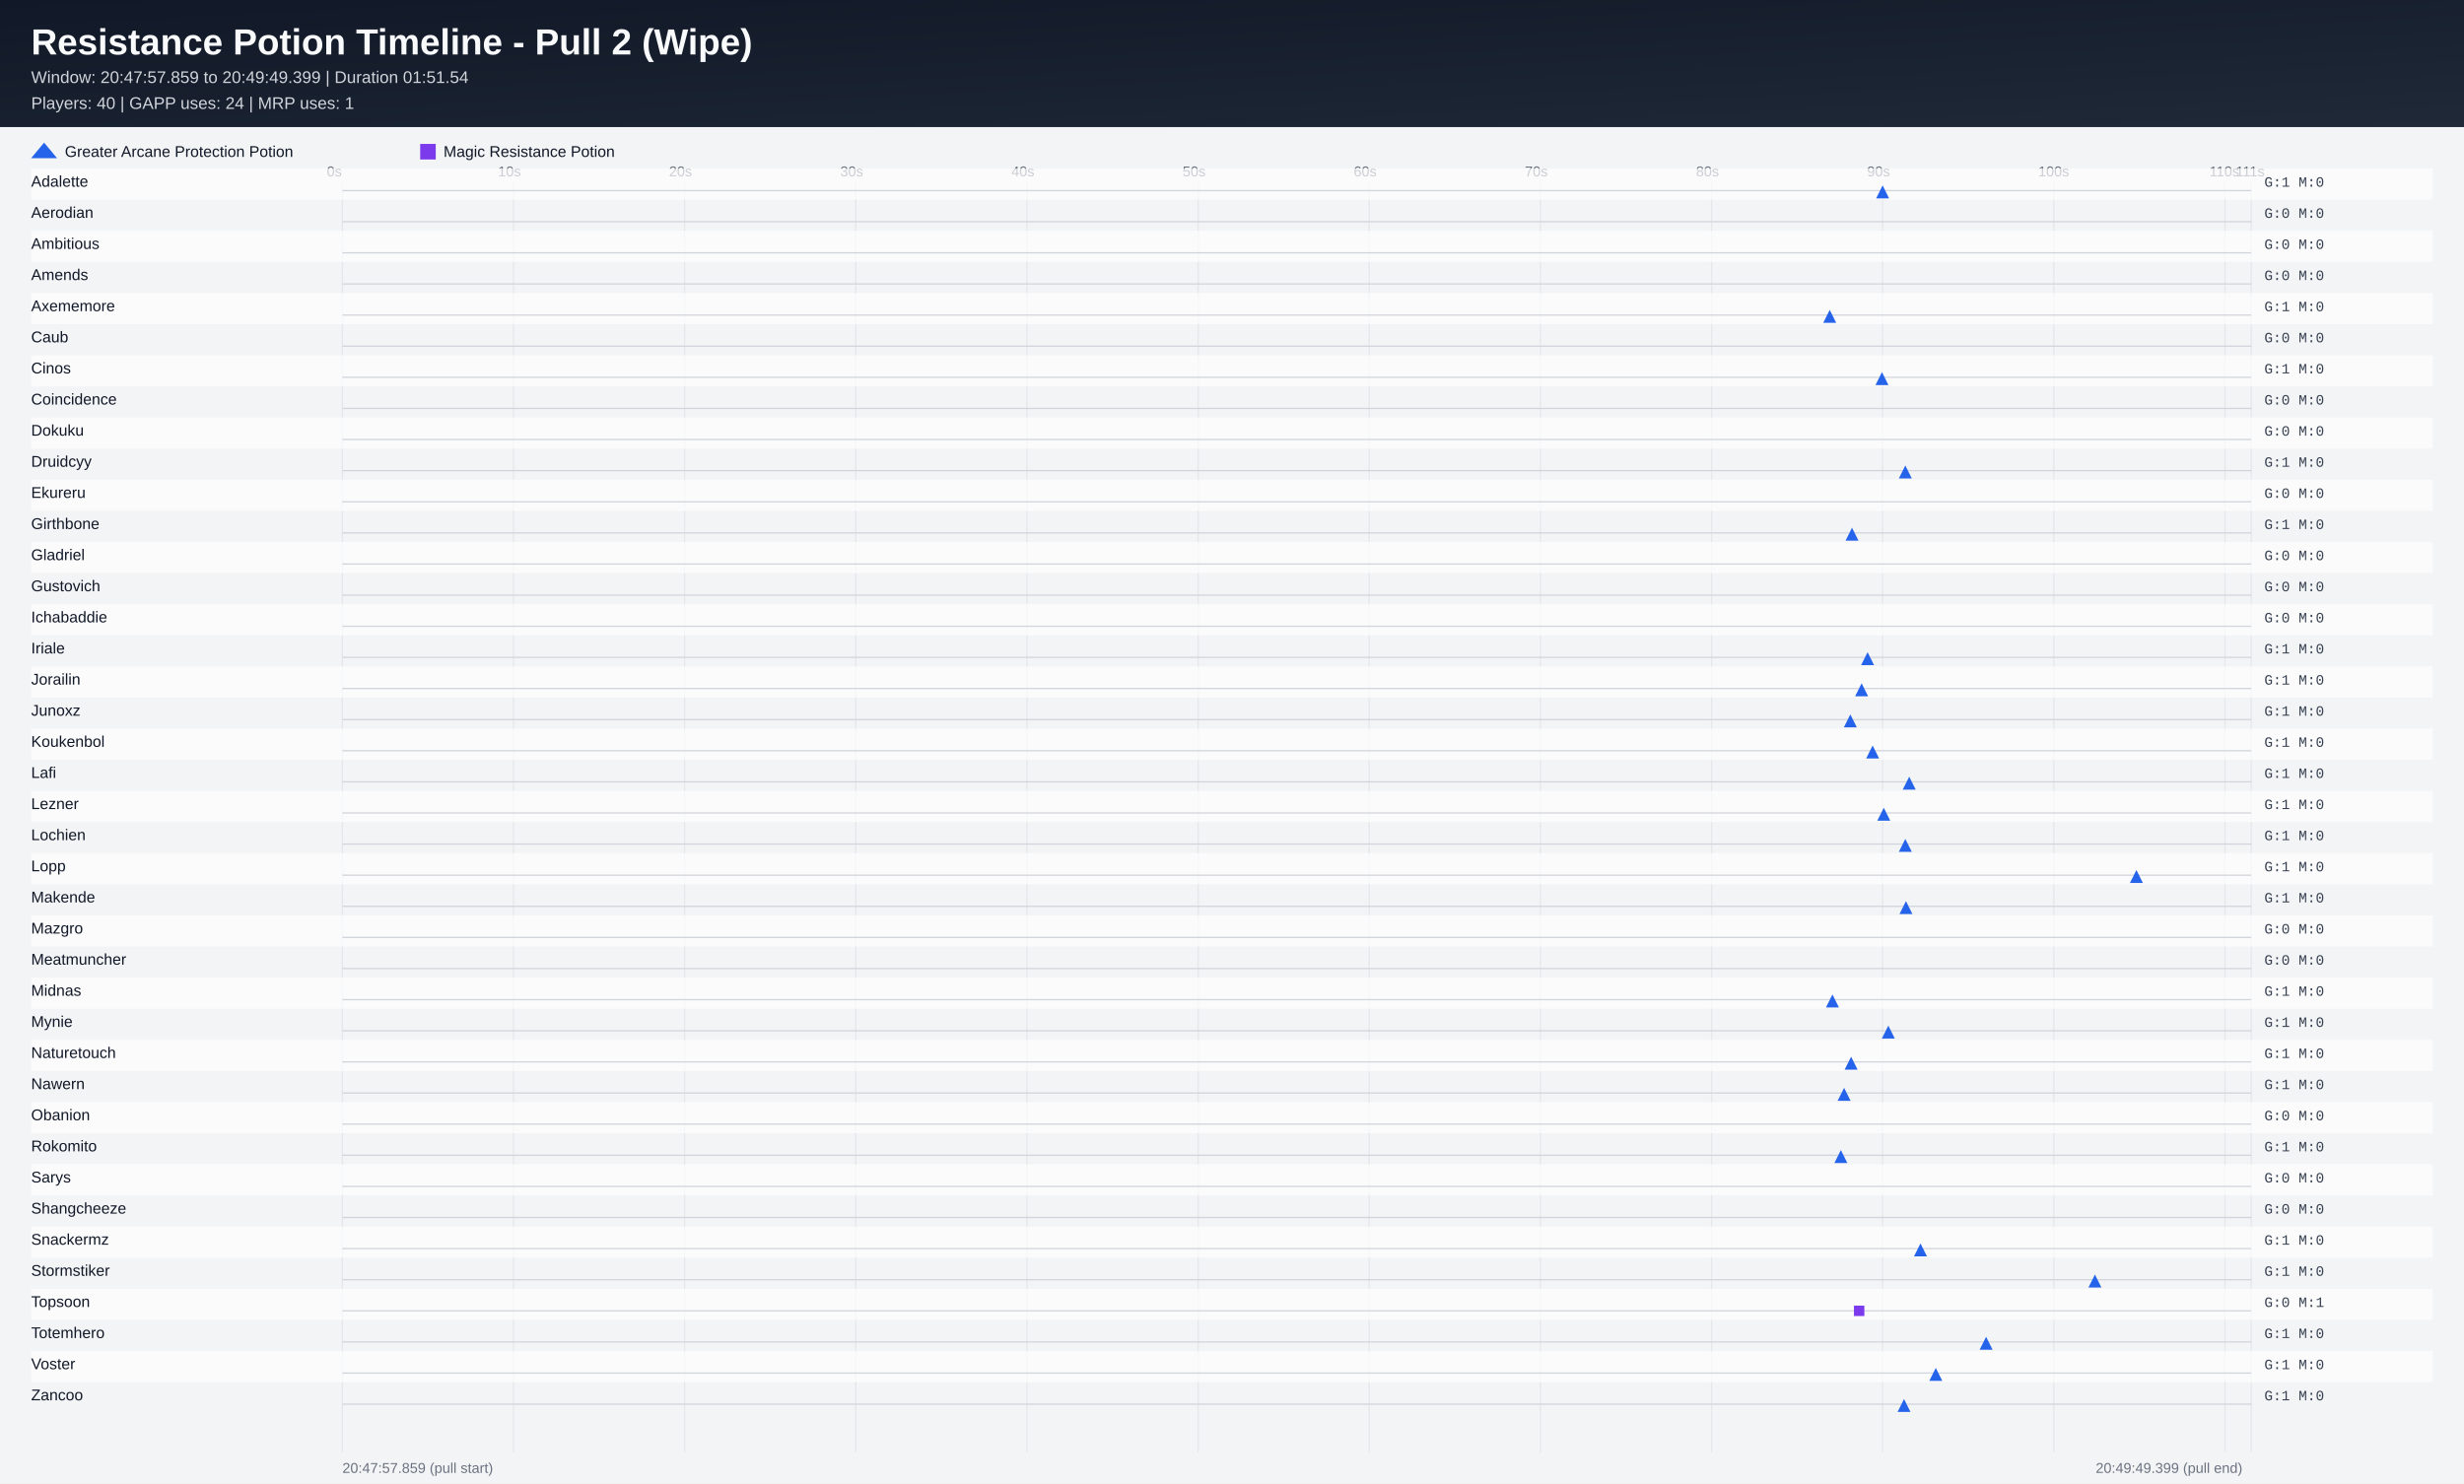
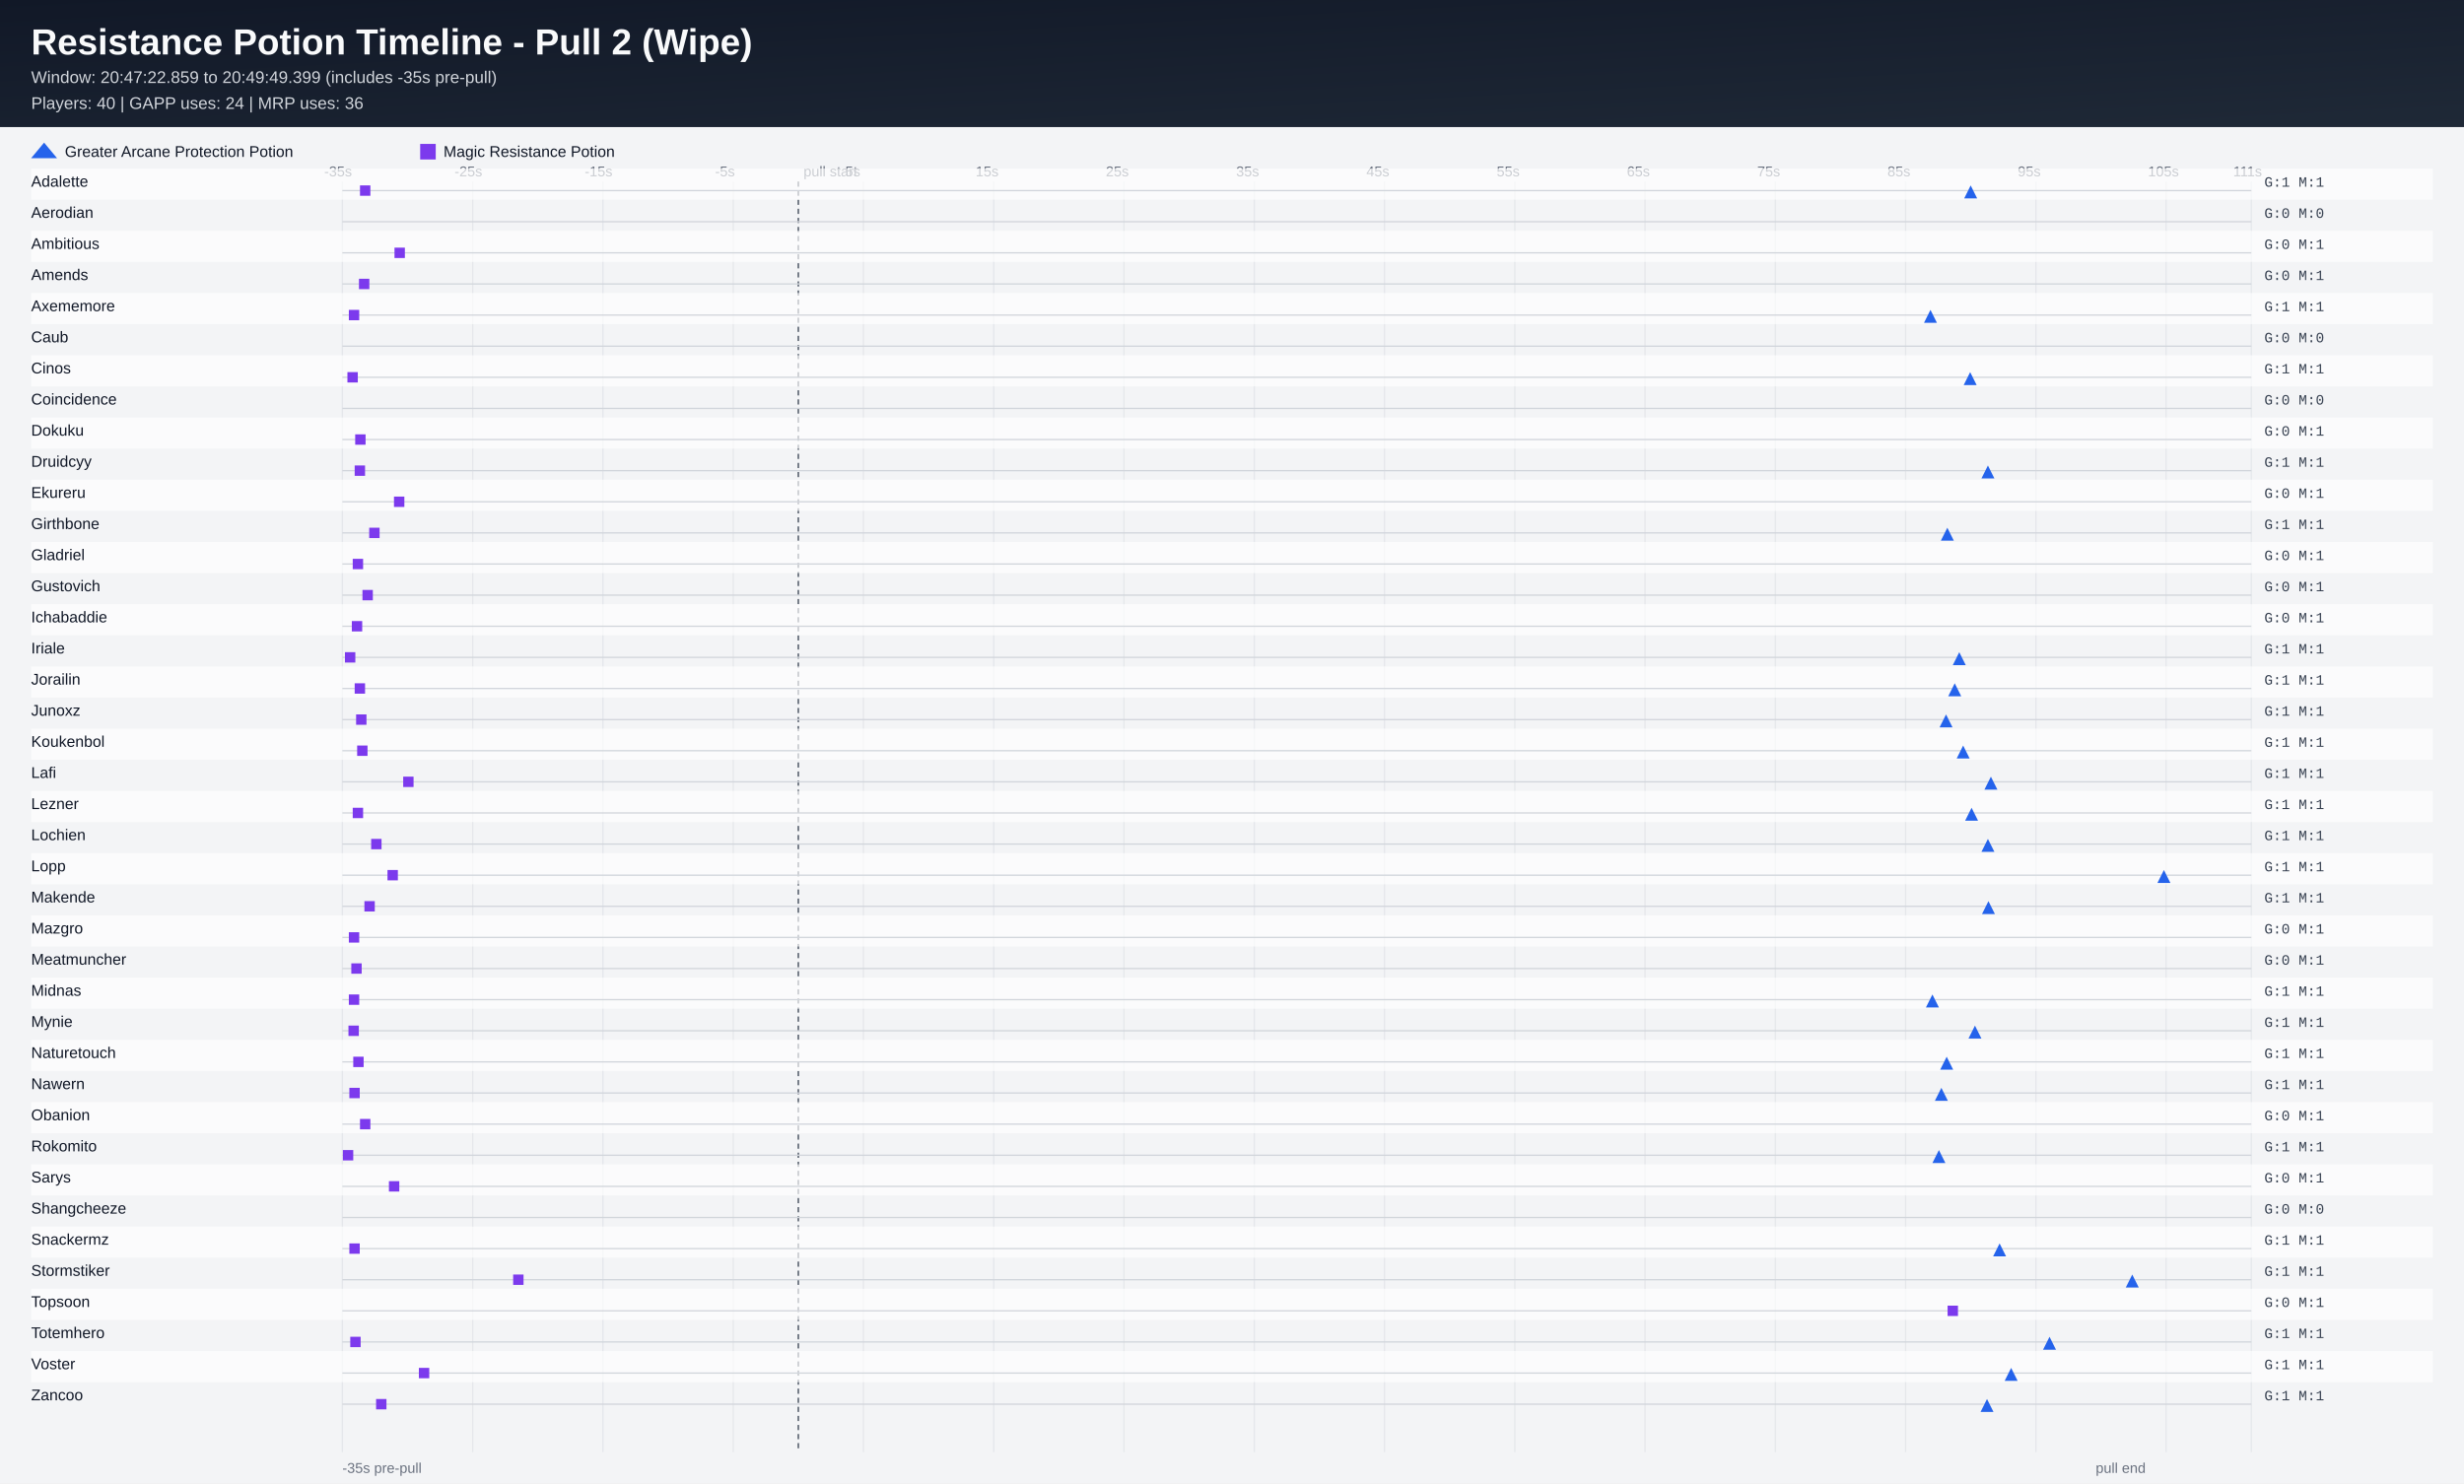
<svg xmlns="http://www.w3.org/2000/svg" width="1900" height="1144" viewBox="0 0 1900 1144">
  <defs>
    <linearGradient id="g" x1="0" y1="0" x2="1" y2="1">
      <stop offset="0%" stop-color="#111827" />
      <stop offset="100%" stop-color="#1f2937" />
    </linearGradient>
  </defs>
  <style>
.title{font:700 28px Arial,sans-serif;fill:#f9fafb;}
.sub{font:400 13px Arial,sans-serif;fill:#d1d5db;}
.legend{font:12px Arial,sans-serif;fill:#111827;}
.name{font:12px Arial,sans-serif;fill:#111827;}
.axis{font:11px Arial,sans-serif;fill:#6b7280;}
.count{font:11px "Courier New", monospace;fill:#374151;}
</style>
  <rect x="0" y="0" width="1900" height="1144" fill="#f3f4f6" />
  <rect x="0" y="0" width="1900" height="98" fill="url(#g)" />
  <text x="24" y="42" class="title">Resistance Potion Timeline - Pull 2 (Wipe)</text>
-   <text x="24" y="64" class="sub">Window: 20:47:57.859 to 20:49:49.399 | Duration 01:51.54</text>
-   <text x="24" y="84" class="sub">Players: 40 | GAPP uses: 24 | MRP uses: 1</text>
+   <text x="24" y="64" class="sub">Window: 20:47:22.859 to 20:49:49.399 (includes -35s pre-pull)</text>
+   <text x="24" y="84" class="sub">Players: 40 | GAPP uses: 24 | MRP uses: 36</text>
  <polygon points="24,122 34,110 44,122" fill="#2563eb" />
  <text x="50" y="121" class="legend">Greater Arcane Protection Potion</text>
  <rect x="324" y="111" width="12" height="12" fill="#7c3aed" />
  <text x="342" y="121" class="legend">Magic Resistance Potion</text>
  <line x1="264.0" y1="140" x2="264.0" y2="1120" stroke="#e5e7eb" />
-   <text x="252.0" y="136" class="axis">0s</text>
-   <line x1="396.0" y1="140" x2="396.0" y2="1120" stroke="#e5e7eb" />
-   <text x="384.0" y="136" class="axis">10s</text>
-   <line x1="527.9" y1="140" x2="527.9" y2="1120" stroke="#e5e7eb" />
-   <text x="515.9" y="136" class="axis">20s</text>
-   <line x1="659.9" y1="140" x2="659.9" y2="1120" stroke="#e5e7eb" />
-   <text x="647.9" y="136" class="axis">30s</text>
-   <line x1="791.9" y1="140" x2="791.9" y2="1120" stroke="#e5e7eb" />
-   <text x="779.9" y="136" class="axis">40s</text>
-   <line x1="923.9" y1="140" x2="923.9" y2="1120" stroke="#e5e7eb" />
-   <text x="911.9" y="136" class="axis">50s</text>
-   <line x1="1055.8" y1="140" x2="1055.8" y2="1120" stroke="#e5e7eb" />
-   <text x="1043.8" y="136" class="axis">60s</text>
-   <line x1="1187.8" y1="140" x2="1187.8" y2="1120" stroke="#e5e7eb" />
-   <text x="1175.8" y="136" class="axis">70s</text>
-   <line x1="1319.8" y1="140" x2="1319.8" y2="1120" stroke="#e5e7eb" />
-   <text x="1307.8" y="136" class="axis">80s</text>
-   <line x1="1451.7" y1="140" x2="1451.7" y2="1120" stroke="#e5e7eb" />
-   <text x="1439.7" y="136" class="axis">90s</text>
-   <line x1="1583.7" y1="140" x2="1583.7" y2="1120" stroke="#e5e7eb" />
-   <text x="1571.7" y="136" class="axis">100s</text>
-   <line x1="1715.7" y1="140" x2="1715.7" y2="1120" stroke="#e5e7eb" />
-   <text x="1703.7" y="136" class="axis">110s</text>
+   <text x="250.0" y="136" class="axis">-35s</text>
+   <line x1="364.5" y1="140" x2="364.5" y2="1120" stroke="#e5e7eb" />
+   <text x="350.5" y="136" class="axis">-25s</text>
+   <line x1="464.9" y1="140" x2="464.9" y2="1120" stroke="#e5e7eb" />
+   <text x="450.9" y="136" class="axis">-15s</text>
+   <line x1="565.4" y1="140" x2="565.4" y2="1120" stroke="#e5e7eb" />
+   <text x="551.4" y="136" class="axis">-5s</text>
+   <line x1="665.8" y1="140" x2="665.8" y2="1120" stroke="#e5e7eb" />
+   <text x="651.8" y="136" class="axis">5s</text>
+   <line x1="766.3" y1="140" x2="766.3" y2="1120" stroke="#e5e7eb" />
+   <text x="752.3" y="136" class="axis">15s</text>
+   <line x1="866.7" y1="140" x2="866.7" y2="1120" stroke="#e5e7eb" />
+   <text x="852.7" y="136" class="axis">25s</text>
+   <line x1="967.2" y1="140" x2="967.2" y2="1120" stroke="#e5e7eb" />
+   <text x="953.2" y="136" class="axis">35s</text>
+   <line x1="1067.6" y1="140" x2="1067.6" y2="1120" stroke="#e5e7eb" />
+   <text x="1053.6" y="136" class="axis">45s</text>
+   <line x1="1168.1" y1="140" x2="1168.1" y2="1120" stroke="#e5e7eb" />
+   <text x="1154.1" y="136" class="axis">55s</text>
+   <line x1="1268.5" y1="140" x2="1268.5" y2="1120" stroke="#e5e7eb" />
+   <text x="1254.5" y="136" class="axis">65s</text>
+   <line x1="1369.0" y1="140" x2="1369.0" y2="1120" stroke="#e5e7eb" />
+   <text x="1355.0" y="136" class="axis">75s</text>
+   <line x1="1469.4" y1="140" x2="1469.4" y2="1120" stroke="#e5e7eb" />
+   <text x="1455.4" y="136" class="axis">85s</text>
+   <line x1="1569.9" y1="140" x2="1569.9" y2="1120" stroke="#e5e7eb" />
+   <text x="1555.9" y="136" class="axis">95s</text>
+   <line x1="1670.3" y1="140" x2="1670.3" y2="1120" stroke="#e5e7eb" />
+   <text x="1656.3" y="136" class="axis">105s</text>
  <line x1="1736.0" y1="140" x2="1736.0" y2="1120" stroke="#e5e7eb" />
-   <text x="1724.0" y="136" class="axis">111s</text>
+   <text x="1722.0" y="136" class="axis">111s</text>
+   <line x1="615.6" y1="140" x2="615.6" y2="1120" stroke="#374151" stroke-dasharray="4 3" />
+   <text x="619.6" y="136" class="axis">pull start</text>
  <rect x="24" y="130" width="1852" height="24" fill="#ffffff" opacity="0.65" />
  <text x="24" y="144" class="name">Adalette</text>
  <line x1="264" y1="147" x2="1736" y2="147" stroke="#d1d5db" />
-   <polygon points="1446.7,153 1451.7,143 1456.7,153" fill="#2563eb" />
-   <text x="1746" y="144" class="count">G:1 M:0</text>
+   <rect x="277.6" y="143" width="8" height="8" fill="#7c3aed" />
+   <polygon points="1514.6,153 1519.6,143 1524.6,153" fill="#2563eb" />
+   <text x="1746" y="144" class="count">G:1 M:1</text>
  <text x="24" y="168" class="name">Aerodian</text>
  <line x1="264" y1="171" x2="1736" y2="171" stroke="#d1d5db" />
  <text x="1746" y="168" class="count">G:0 M:0</text>
  <rect x="24" y="178" width="1852" height="24" fill="#ffffff" opacity="0.65" />
  <text x="24" y="192" class="name">Ambitious</text>
  <line x1="264" y1="195" x2="1736" y2="195" stroke="#d1d5db" />
-   <text x="1746" y="192" class="count">G:0 M:0</text>
+   <rect x="304.2" y="191" width="8" height="8" fill="#7c3aed" />
+   <text x="1746" y="192" class="count">G:0 M:1</text>
  <text x="24" y="216" class="name">Amends</text>
  <line x1="264" y1="219" x2="1736" y2="219" stroke="#d1d5db" />
-   <text x="1746" y="216" class="count">G:0 M:0</text>
+   <rect x="276.8" y="215" width="8" height="8" fill="#7c3aed" />
+   <text x="1746" y="216" class="count">G:0 M:1</text>
  <rect x="24" y="226" width="1852" height="24" fill="#ffffff" opacity="0.65" />
  <text x="24" y="240" class="name">Axememore</text>
  <line x1="264" y1="243" x2="1736" y2="243" stroke="#d1d5db" />
-   <polygon points="1405.9,249 1410.9,239 1415.9,249" fill="#2563eb" />
-   <text x="1746" y="240" class="count">G:1 M:0</text>
+   <rect x="269.0" y="239" width="8" height="8" fill="#7c3aed" />
+   <polygon points="1483.6,249 1488.6,239 1493.6,249" fill="#2563eb" />
+   <text x="1746" y="240" class="count">G:1 M:1</text>
  <text x="24" y="264" class="name">Caub</text>
  <line x1="264" y1="267" x2="1736" y2="267" stroke="#d1d5db" />
  <text x="1746" y="264" class="count">G:0 M:0</text>
  <rect x="24" y="274" width="1852" height="24" fill="#ffffff" opacity="0.65" />
  <text x="24" y="288" class="name">Cinos</text>
  <line x1="264" y1="291" x2="1736" y2="291" stroke="#d1d5db" />
-   <polygon points="1446.2,297 1451.2,287 1456.2,297" fill="#2563eb" />
-   <text x="1746" y="288" class="count">G:1 M:0</text>
+   <rect x="267.9" y="287" width="8" height="8" fill="#7c3aed" />
+   <polygon points="1514.2,297 1519.2,287 1524.2,297" fill="#2563eb" />
+   <text x="1746" y="288" class="count">G:1 M:1</text>
  <text x="24" y="312" class="name">Coincidence</text>
  <line x1="264" y1="315" x2="1736" y2="315" stroke="#d1d5db" />
  <text x="1746" y="312" class="count">G:0 M:0</text>
  <rect x="24" y="322" width="1852" height="24" fill="#ffffff" opacity="0.65" />
  <text x="24" y="336" class="name">Dokuku</text>
  <line x1="264" y1="339" x2="1736" y2="339" stroke="#d1d5db" />
-   <text x="1746" y="336" class="count">G:0 M:0</text>
+   <rect x="273.9" y="335" width="8" height="8" fill="#7c3aed" />
+   <text x="1746" y="336" class="count">G:0 M:1</text>
  <text x="24" y="360" class="name">Druidcyy</text>
  <line x1="264" y1="363" x2="1736" y2="363" stroke="#d1d5db" />
-   <polygon points="1464.2,369 1469.2,359 1474.2,369" fill="#2563eb" />
-   <text x="1746" y="360" class="count">G:1 M:0</text>
+   <rect x="273.5" y="359" width="8" height="8" fill="#7c3aed" />
+   <polygon points="1527.9,369 1532.9,359 1537.9,369" fill="#2563eb" />
+   <text x="1746" y="360" class="count">G:1 M:1</text>
  <rect x="24" y="370" width="1852" height="24" fill="#ffffff" opacity="0.65" />
  <text x="24" y="384" class="name">Ekureru</text>
  <line x1="264" y1="387" x2="1736" y2="387" stroke="#d1d5db" />
-   <text x="1746" y="384" class="count">G:0 M:0</text>
+   <rect x="303.8" y="383" width="8" height="8" fill="#7c3aed" />
+   <text x="1746" y="384" class="count">G:0 M:1</text>
  <text x="24" y="408" class="name">Girthbone</text>
  <line x1="264" y1="411" x2="1736" y2="411" stroke="#d1d5db" />
-   <polygon points="1423.1,417 1428.1,407 1433.1,417" fill="#2563eb" />
-   <text x="1746" y="408" class="count">G:1 M:0</text>
+   <rect x="284.7" y="407" width="8" height="8" fill="#7c3aed" />
+   <polygon points="1496.6,417 1501.6,407 1506.6,417" fill="#2563eb" />
+   <text x="1746" y="408" class="count">G:1 M:1</text>
  <rect x="24" y="418" width="1852" height="24" fill="#ffffff" opacity="0.65" />
  <text x="24" y="432" class="name">Gladriel</text>
  <line x1="264" y1="435" x2="1736" y2="435" stroke="#d1d5db" />
-   <text x="1746" y="432" class="count">G:0 M:0</text>
+   <rect x="272.0" y="431" width="8" height="8" fill="#7c3aed" />
+   <text x="1746" y="432" class="count">G:0 M:1</text>
  <text x="24" y="456" class="name">Gustovich</text>
  <line x1="264" y1="459" x2="1736" y2="459" stroke="#d1d5db" />
-   <text x="1746" y="456" class="count">G:0 M:0</text>
+   <rect x="279.5" y="455" width="8" height="8" fill="#7c3aed" />
+   <text x="1746" y="456" class="count">G:0 M:1</text>
  <rect x="24" y="466" width="1852" height="24" fill="#ffffff" opacity="0.65" />
  <text x="24" y="480" class="name">Ichabaddie</text>
  <line x1="264" y1="483" x2="1736" y2="483" stroke="#d1d5db" />
-   <text x="1746" y="480" class="count">G:0 M:0</text>
+   <rect x="271.3" y="479" width="8" height="8" fill="#7c3aed" />
+   <text x="1746" y="480" class="count">G:0 M:1</text>
  <text x="24" y="504" class="name">Iriale</text>
  <line x1="264" y1="507" x2="1736" y2="507" stroke="#d1d5db" />
-   <polygon points="1435.1,513 1440.1,503 1445.1,513" fill="#2563eb" />
-   <text x="1746" y="504" class="count">G:1 M:0</text>
+   <rect x="266.0" y="503" width="8" height="8" fill="#7c3aed" />
+   <polygon points="1505.8,513 1510.8,503 1515.8,513" fill="#2563eb" />
+   <text x="1746" y="504" class="count">G:1 M:1</text>
  <rect x="24" y="514" width="1852" height="24" fill="#ffffff" opacity="0.65" />
  <text x="24" y="528" class="name">Jorailin</text>
  <line x1="264" y1="531" x2="1736" y2="531" stroke="#d1d5db" />
-   <polygon points="1430.5,537 1435.5,527 1440.5,537" fill="#2563eb" />
-   <text x="1746" y="528" class="count">G:1 M:0</text>
+   <rect x="273.5" y="527" width="8" height="8" fill="#7c3aed" />
+   <polygon points="1502.3,537 1507.3,527 1512.3,537" fill="#2563eb" />
+   <text x="1746" y="528" class="count">G:1 M:1</text>
  <text x="24" y="552" class="name">Junoxz</text>
  <line x1="264" y1="555" x2="1736" y2="555" stroke="#d1d5db" />
-   <polygon points="1421.8,561 1426.8,551 1431.8,561" fill="#2563eb" />
-   <text x="1746" y="552" class="count">G:1 M:0</text>
+   <rect x="274.6" y="551" width="8" height="8" fill="#7c3aed" />
+   <polygon points="1495.6,561 1500.6,551 1505.6,561" fill="#2563eb" />
+   <text x="1746" y="552" class="count">G:1 M:1</text>
  <rect x="24" y="562" width="1852" height="24" fill="#ffffff" opacity="0.65" />
  <text x="24" y="576" class="name">Koukenbol</text>
  <line x1="264" y1="579" x2="1736" y2="579" stroke="#d1d5db" />
-   <polygon points="1439.0,585 1444.0,575 1449.0,585" fill="#2563eb" />
-   <text x="1746" y="576" class="count">G:1 M:0</text>
+   <rect x="275.4" y="575" width="8" height="8" fill="#7c3aed" />
+   <polygon points="1508.8,585 1513.8,575 1518.8,585" fill="#2563eb" />
+   <text x="1746" y="576" class="count">G:1 M:1</text>
  <text x="24" y="600" class="name">Lafi</text>
  <line x1="264" y1="603" x2="1736" y2="603" stroke="#d1d5db" />
-   <polygon points="1467.2,609 1472.2,599 1477.2,609" fill="#2563eb" />
-   <text x="1746" y="600" class="count">G:1 M:0</text>
+   <rect x="310.9" y="599" width="8" height="8" fill="#7c3aed" />
+   <polygon points="1530.2,609 1535.2,599 1540.2,609" fill="#2563eb" />
+   <text x="1746" y="600" class="count">G:1 M:1</text>
  <rect x="24" y="610" width="1852" height="24" fill="#ffffff" opacity="0.65" />
  <text x="24" y="624" class="name">Lezner</text>
  <line x1="264" y1="627" x2="1736" y2="627" stroke="#d1d5db" />
-   <polygon points="1447.6,633 1452.6,623 1457.6,633" fill="#2563eb" />
-   <text x="1746" y="624" class="count">G:1 M:0</text>
+   <rect x="272.0" y="623" width="8" height="8" fill="#7c3aed" />
+   <polygon points="1515.3,633 1520.3,623 1525.3,633" fill="#2563eb" />
+   <text x="1746" y="624" class="count">G:1 M:1</text>
  <text x="24" y="648" class="name">Lochien</text>
  <line x1="264" y1="651" x2="1736" y2="651" stroke="#d1d5db" />
-   <polygon points="1464.2,657 1469.2,647 1474.2,657" fill="#2563eb" />
-   <text x="1746" y="648" class="count">G:1 M:0</text>
+   <rect x="286.2" y="647" width="8" height="8" fill="#7c3aed" />
+   <polygon points="1527.9,657 1532.9,647 1537.9,657" fill="#2563eb" />
+   <text x="1746" y="648" class="count">G:1 M:1</text>
  <rect x="24" y="658" width="1852" height="24" fill="#ffffff" opacity="0.65" />
  <text x="24" y="672" class="name">Lopp</text>
  <line x1="264" y1="675" x2="1736" y2="675" stroke="#d1d5db" />
-   <polygon points="1642.4,681 1647.4,671 1652.4,681" fill="#2563eb" />
-   <text x="1746" y="672" class="count">G:1 M:0</text>
+   <rect x="298.8" y="671" width="8" height="8" fill="#7c3aed" />
+   <polygon points="1663.6,681 1668.6,671 1673.6,681" fill="#2563eb" />
+   <text x="1746" y="672" class="count">G:1 M:1</text>
  <text x="24" y="696" class="name">Makende</text>
  <line x1="264" y1="699" x2="1736" y2="699" stroke="#d1d5db" />
-   <polygon points="1464.7,705 1469.7,695 1474.7,705" fill="#2563eb" />
-   <text x="1746" y="696" class="count">G:1 M:0</text>
+   <rect x="281.0" y="695" width="8" height="8" fill="#7c3aed" />
+   <polygon points="1528.3,705 1533.3,695 1538.3,705" fill="#2563eb" />
+   <text x="1746" y="696" class="count">G:1 M:1</text>
  <rect x="24" y="706" width="1852" height="24" fill="#ffffff" opacity="0.65" />
  <text x="24" y="720" class="name">Mazgro</text>
  <line x1="264" y1="723" x2="1736" y2="723" stroke="#d1d5db" />
-   <text x="1746" y="720" class="count">G:0 M:0</text>
+   <rect x="269.0" y="719" width="8" height="8" fill="#7c3aed" />
+   <text x="1746" y="720" class="count">G:0 M:1</text>
  <text x="24" y="744" class="name">Meatmuncher</text>
  <line x1="264" y1="747" x2="1736" y2="747" stroke="#d1d5db" />
-   <text x="1746" y="744" class="count">G:0 M:0</text>
+   <rect x="270.9" y="743" width="8" height="8" fill="#7c3aed" />
+   <text x="1746" y="744" class="count">G:0 M:1</text>
  <rect x="24" y="754" width="1852" height="24" fill="#ffffff" opacity="0.65" />
  <text x="24" y="768" class="name">Midnas</text>
  <line x1="264" y1="771" x2="1736" y2="771" stroke="#d1d5db" />
-   <polygon points="1408.0,777 1413.0,767 1418.0,777" fill="#2563eb" />
-   <text x="1746" y="768" class="count">G:1 M:0</text>
+   <rect x="269.0" y="767" width="8" height="8" fill="#7c3aed" />
+   <polygon points="1485.1,777 1490.1,767 1495.1,777" fill="#2563eb" />
+   <text x="1746" y="768" class="count">G:1 M:1</text>
  <text x="24" y="792" class="name">Mynie</text>
  <line x1="264" y1="795" x2="1736" y2="795" stroke="#d1d5db" />
-   <polygon points="1451.1,801 1456.1,791 1461.1,801" fill="#2563eb" />
-   <text x="1746" y="792" class="count">G:1 M:0</text>
+   <rect x="268.7" y="791" width="8" height="8" fill="#7c3aed" />
+   <polygon points="1517.9,801 1522.9,791 1527.9,801" fill="#2563eb" />
+   <text x="1746" y="792" class="count">G:1 M:1</text>
  <rect x="24" y="802" width="1852" height="24" fill="#ffffff" opacity="0.65" />
  <text x="24" y="816" class="name">Naturetouch</text>
  <line x1="264" y1="819" x2="1736" y2="819" stroke="#d1d5db" />
-   <polygon points="1422.4,825 1427.4,815 1432.4,825" fill="#2563eb" />
-   <text x="1746" y="816" class="count">G:1 M:0</text>
+   <rect x="272.4" y="815" width="8" height="8" fill="#7c3aed" />
+   <polygon points="1496.1,825 1501.1,815 1506.1,825" fill="#2563eb" />
+   <text x="1746" y="816" class="count">G:1 M:1</text>
  <text x="24" y="840" class="name">Nawern</text>
  <line x1="264" y1="843" x2="1736" y2="843" stroke="#d1d5db" />
-   <polygon points="1417.0,849 1422.0,839 1427.0,849" fill="#2563eb" />
-   <text x="1746" y="840" class="count">G:1 M:0</text>
+   <rect x="269.4" y="839" width="8" height="8" fill="#7c3aed" />
+   <polygon points="1492.0,849 1497.0,839 1502.0,849" fill="#2563eb" />
+   <text x="1746" y="840" class="count">G:1 M:1</text>
  <rect x="24" y="850" width="1852" height="24" fill="#ffffff" opacity="0.65" />
  <text x="24" y="864" class="name">Obanion</text>
  <line x1="264" y1="867" x2="1736" y2="867" stroke="#d1d5db" />
-   <text x="1746" y="864" class="count">G:0 M:0</text>
+   <rect x="277.6" y="863" width="8" height="8" fill="#7c3aed" />
+   <text x="1746" y="864" class="count">G:0 M:1</text>
  <text x="24" y="888" class="name">Rokomito</text>
  <line x1="264" y1="891" x2="1736" y2="891" stroke="#d1d5db" />
-   <polygon points="1414.5,897 1419.5,887 1424.5,897" fill="#2563eb" />
-   <text x="1746" y="888" class="count">G:1 M:0</text>
+   <rect x="264.4" y="887" width="8" height="8" fill="#7c3aed" />
+   <polygon points="1490.1,897 1495.1,887 1500.1,897" fill="#2563eb" />
+   <text x="1746" y="888" class="count">G:1 M:1</text>
  <rect x="24" y="898" width="1852" height="24" fill="#ffffff" opacity="0.65" />
  <text x="24" y="912" class="name">Sarys</text>
  <line x1="264" y1="915" x2="1736" y2="915" stroke="#d1d5db" />
-   <text x="1746" y="912" class="count">G:0 M:0</text>
+   <rect x="299.9" y="911" width="8" height="8" fill="#7c3aed" />
+   <text x="1746" y="912" class="count">G:0 M:1</text>
  <text x="24" y="936" class="name">Shangcheeze</text>
  <line x1="264" y1="939" x2="1736" y2="939" stroke="#d1d5db" />
  <text x="1746" y="936" class="count">G:0 M:0</text>
  <rect x="24" y="946" width="1852" height="24" fill="#ffffff" opacity="0.65" />
  <text x="24" y="960" class="name">Snackermz</text>
  <line x1="264" y1="963" x2="1736" y2="963" stroke="#d1d5db" />
-   <polygon points="1475.9,969 1480.9,959 1485.9,969" fill="#2563eb" />
-   <text x="1746" y="960" class="count">G:1 M:0</text>
+   <rect x="269.4" y="959" width="8" height="8" fill="#7c3aed" />
+   <polygon points="1536.9,969 1541.9,959 1546.9,969" fill="#2563eb" />
+   <text x="1746" y="960" class="count">G:1 M:1</text>
  <text x="24" y="984" class="name">Stormstiker</text>
  <line x1="264" y1="987" x2="1736" y2="987" stroke="#d1d5db" />
-   <polygon points="1610.4,993 1615.4,983 1620.4,993" fill="#2563eb" />
-   <text x="1746" y="984" class="count">G:1 M:0</text>
+   <rect x="395.7" y="983" width="8" height="8" fill="#7c3aed" />
+   <polygon points="1639.2,993 1644.2,983 1649.2,993" fill="#2563eb" />
+   <text x="1746" y="984" class="count">G:1 M:1</text>
  <rect x="24" y="994" width="1852" height="24" fill="#ffffff" opacity="0.65" />
  <text x="24" y="1008" class="name">Topsoon</text>
  <line x1="264" y1="1011" x2="1736" y2="1011" stroke="#d1d5db" />
-   <rect x="1429.6" y="1007" width="8" height="8" fill="#7c3aed" />
+   <rect x="1501.8" y="1007" width="8" height="8" fill="#7c3aed" />
  <text x="1746" y="1008" class="count">G:0 M:1</text>
  <text x="24" y="1032" class="name">Totemhero</text>
  <line x1="264" y1="1035" x2="1736" y2="1035" stroke="#d1d5db" />
-   <polygon points="1526.5,1041 1531.5,1031 1536.5,1041" fill="#2563eb" />
-   <text x="1746" y="1032" class="count">G:1 M:0</text>
+   <rect x="270.1" y="1031" width="8" height="8" fill="#7c3aed" />
+   <polygon points="1575.4,1041 1580.4,1031 1585.4,1041" fill="#2563eb" />
+   <text x="1746" y="1032" class="count">G:1 M:1</text>
  <rect x="24" y="1042" width="1852" height="24" fill="#ffffff" opacity="0.65" />
  <text x="24" y="1056" class="name">Voster</text>
  <line x1="264" y1="1059" x2="1736" y2="1059" stroke="#d1d5db" />
-   <polygon points="1487.7,1065 1492.7,1055 1497.7,1065" fill="#2563eb" />
-   <text x="1746" y="1056" class="count">G:1 M:0</text>
+   <rect x="323.0" y="1055" width="8" height="8" fill="#7c3aed" />
+   <polygon points="1545.8,1065 1550.8,1055 1555.8,1065" fill="#2563eb" />
+   <text x="1746" y="1056" class="count">G:1 M:1</text>
  <text x="24" y="1080" class="name">Zancoo</text>
  <line x1="264" y1="1083" x2="1736" y2="1083" stroke="#d1d5db" />
-   <polygon points="1463.2,1089 1468.2,1079 1473.2,1089" fill="#2563eb" />
-   <text x="1746" y="1080" class="count">G:1 M:0</text>
-   <text x="264" y="1136" class="axis">20:47:57.859 (pull start)</text>
-   <text x="1616" y="1136" class="axis">20:49:49.399 (pull end)</text>
+   <rect x="290.0" y="1079" width="8" height="8" fill="#7c3aed" />
+   <polygon points="1527.2,1089 1532.2,1079 1537.2,1089" fill="#2563eb" />
+   <text x="1746" y="1080" class="count">G:1 M:1</text>
+   <text x="264" y="1136" class="axis">-35s pre-pull</text>
+   <text x="1616" y="1136" class="axis">pull end</text>
</svg>
